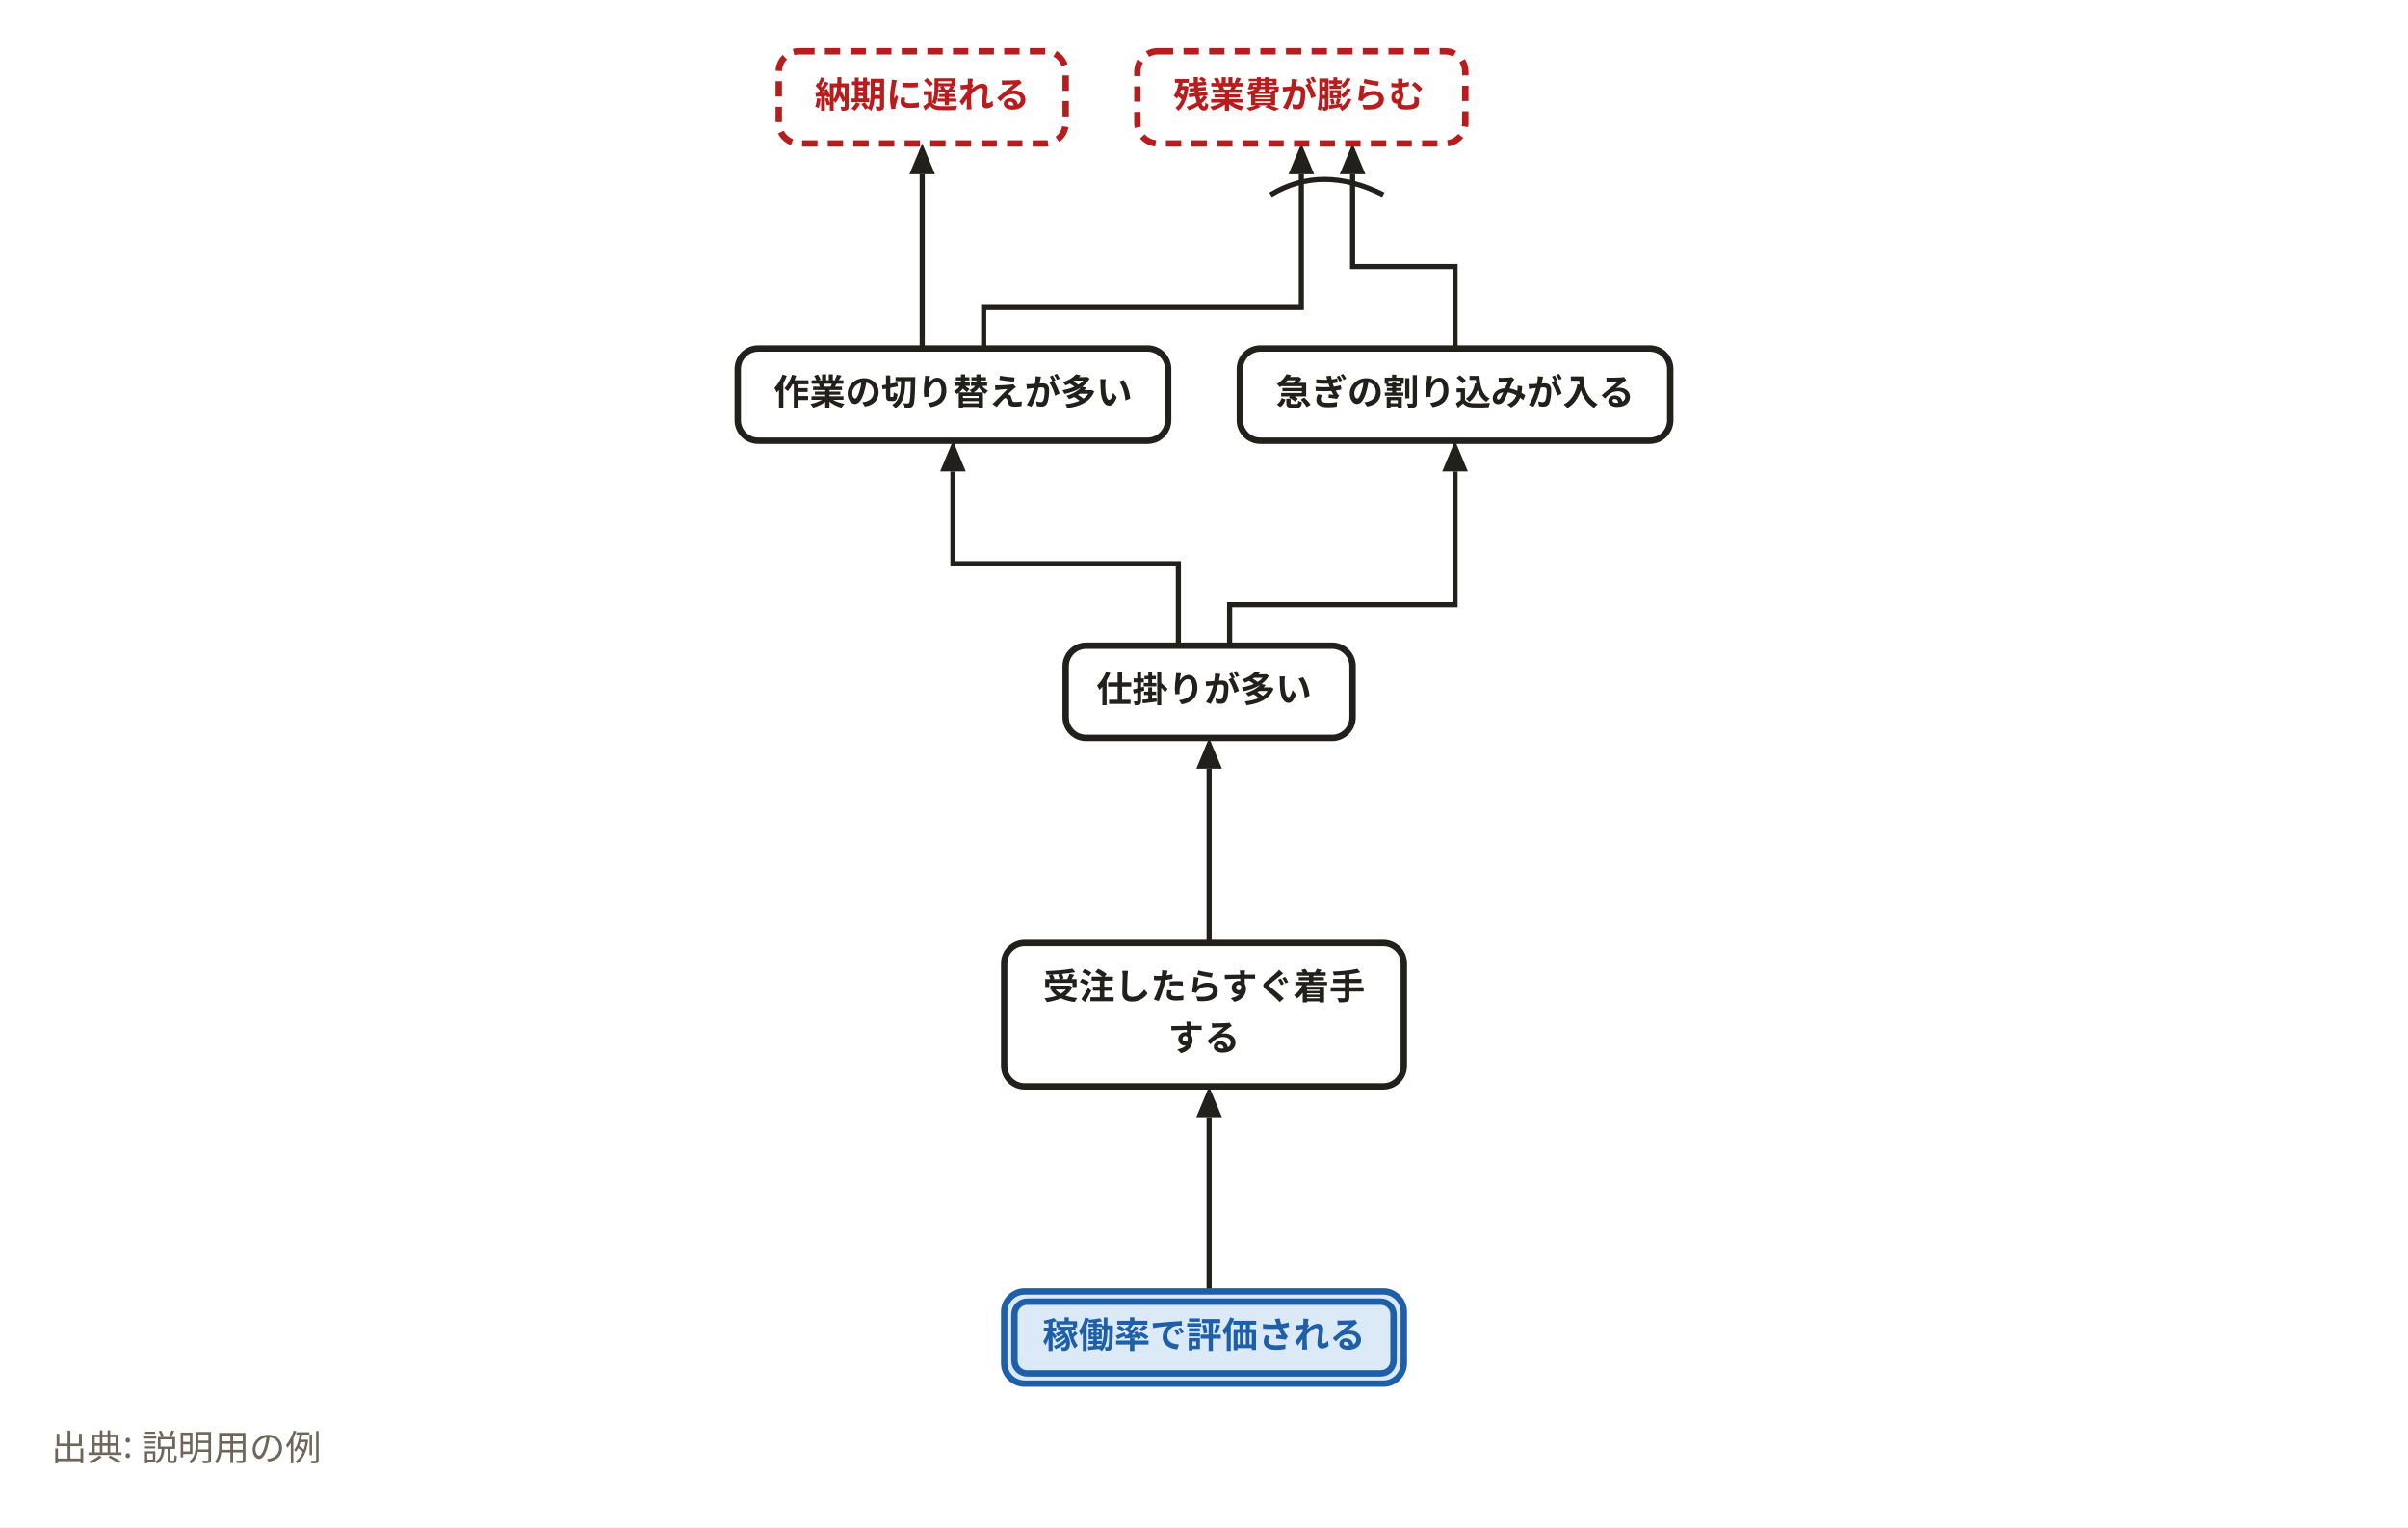
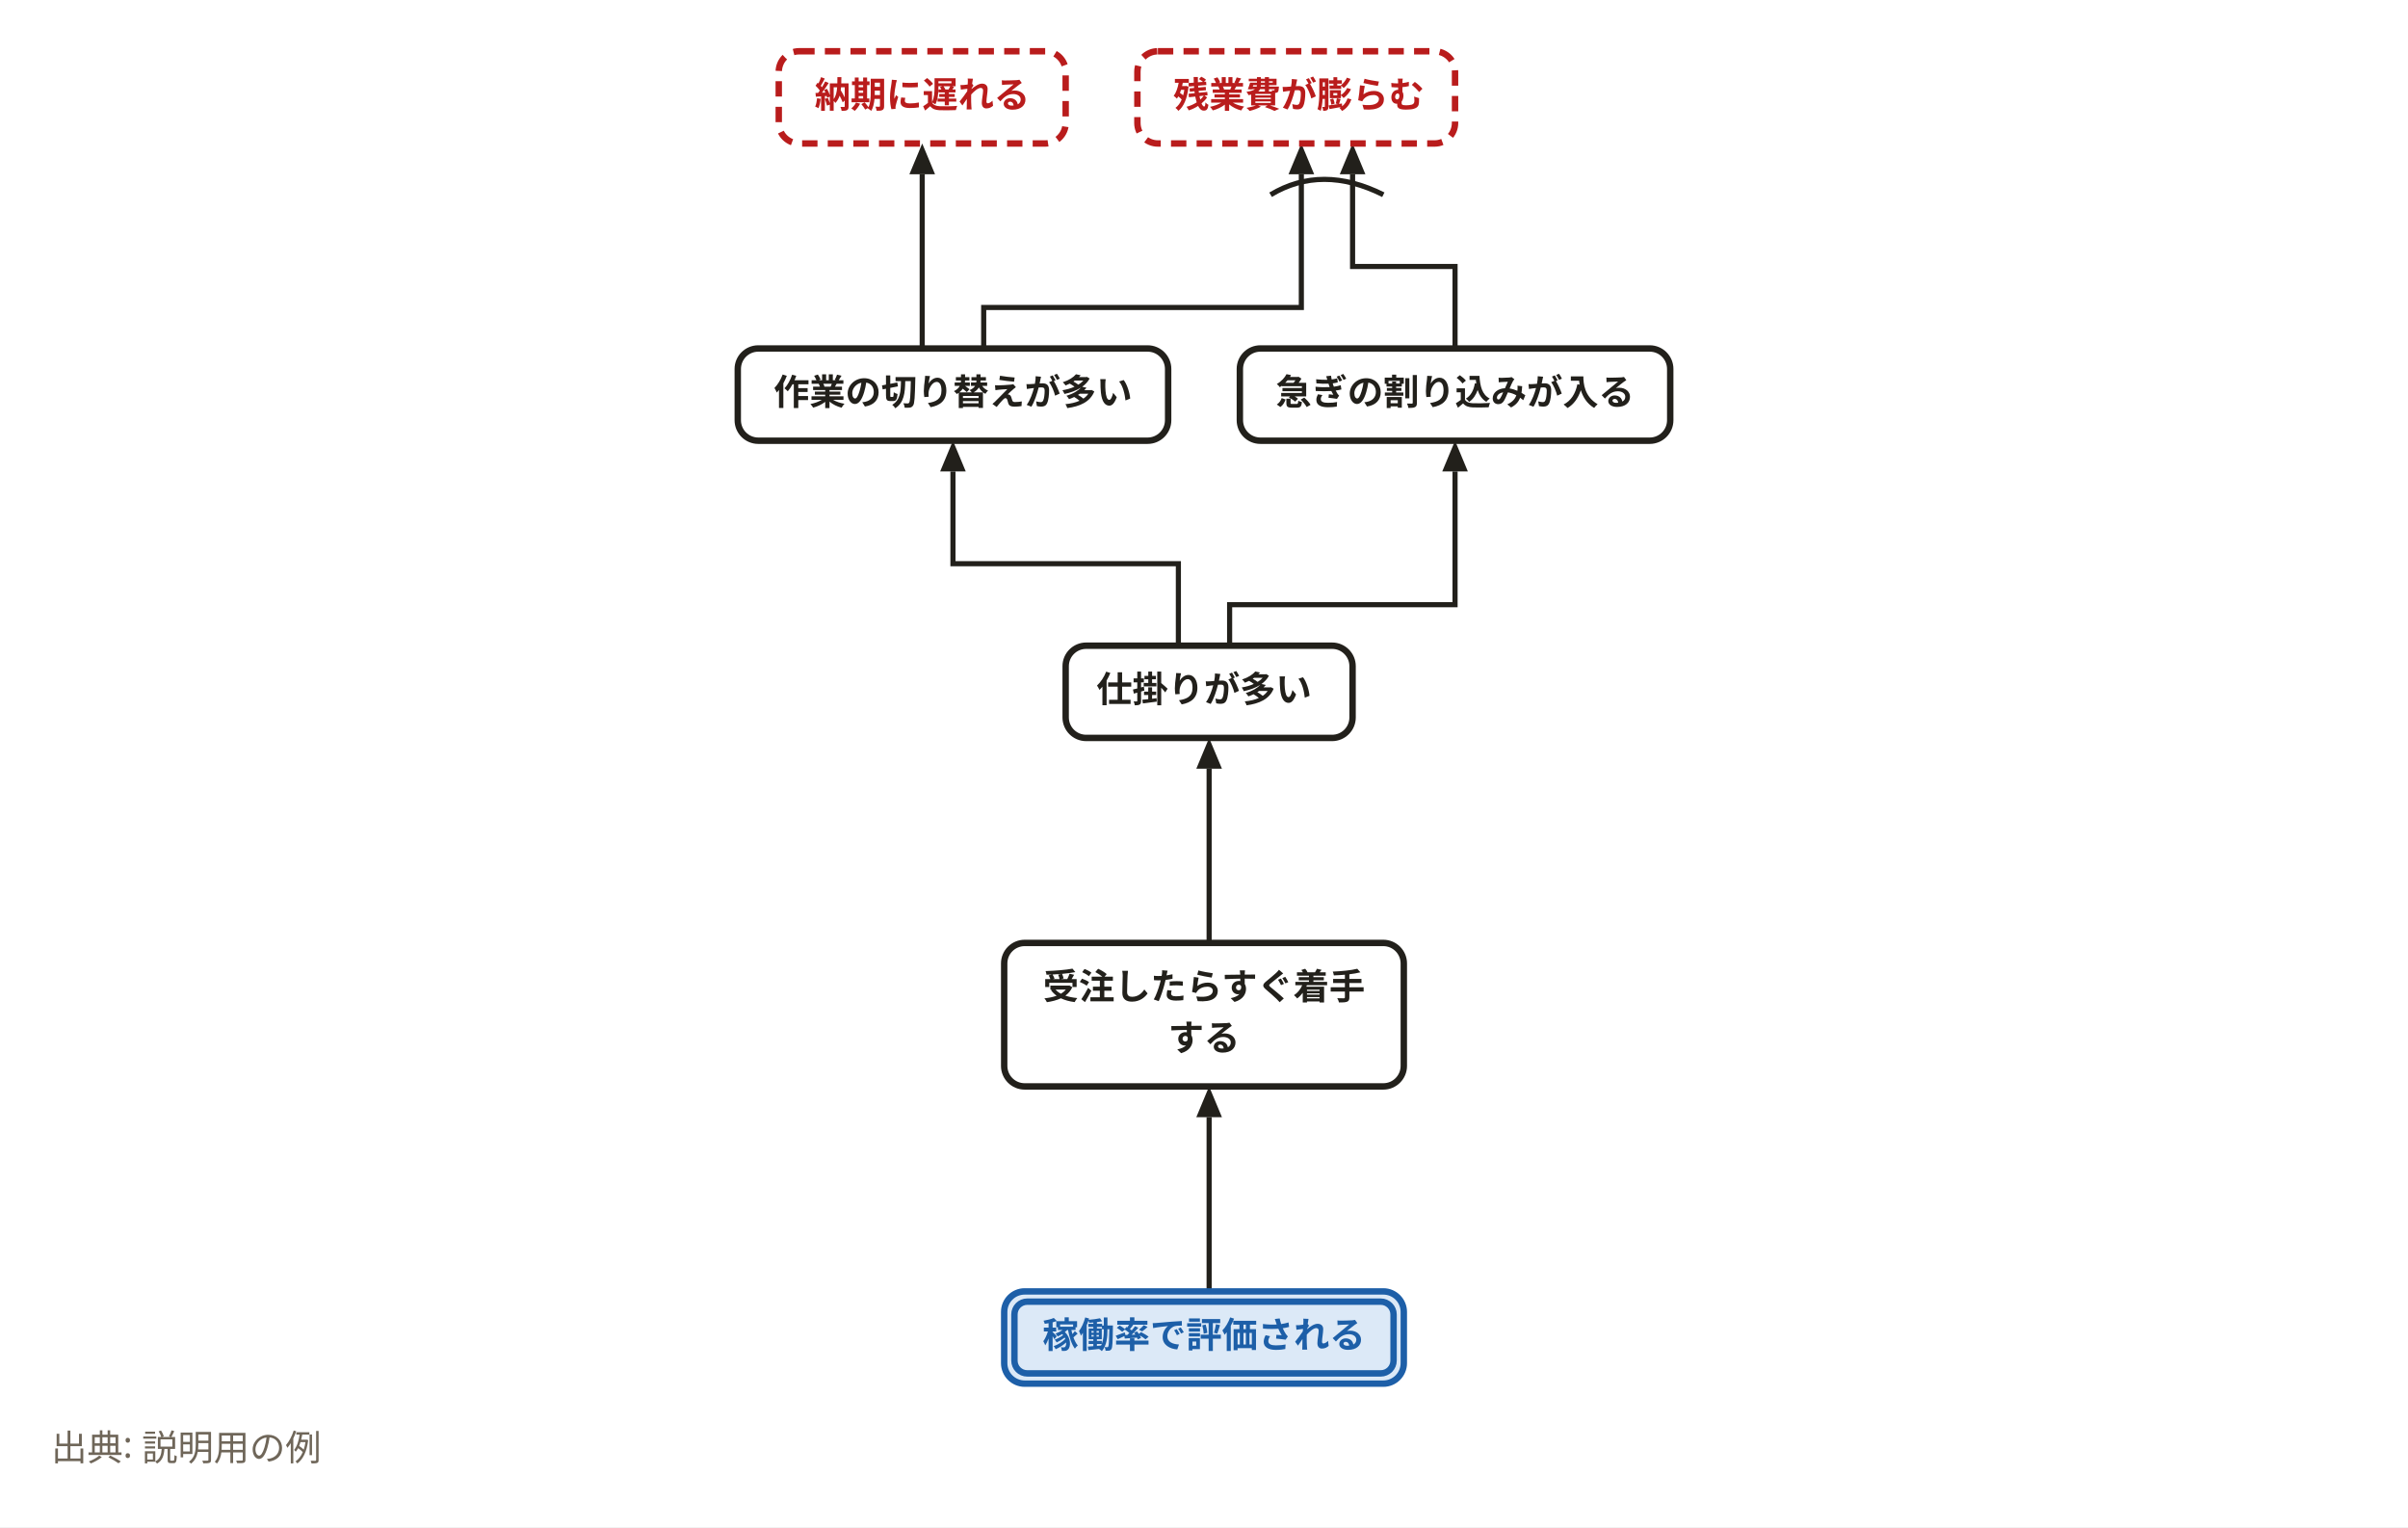
<svg xmlns="http://www.w3.org/2000/svg" width="940" height="596" viewBox="0 0 940 596" role="img" aria-labelledby="svg-title">
  <style>
    text { font-family: 'Hiragino Sans','Hiragino Kaku Gothic ProN','Yu Gothic','YuGothic',Meiryo,'Noto Sans JP',sans-serif; }
    .emoji { font-family: 'Noto Color Emoji','Segoe UI Emoji',sans-serif; }
  </style>
  <rect x="0" y="0" width="940" height="596" fill="#ffffff" />
  <path d="M472,504 L472,436" fill="none" stroke="#22201b" stroke-width="2" />
  <path d="M472,424 L477,436 L467,436 z" fill="#22201b" />
  <path d="M472,368 L472,300" fill="none" stroke="#22201b" stroke-width="2" />
  <path d="M472,288 L477,300 L467,300 z" fill="#22201b" />
  <path d="M460,252 L460,220 L372,220 L372,184" fill="none" stroke="#22201b" stroke-width="2" />
  <path d="M372,172 L377,184 L367,184 z" fill="#22201b" />
  <path d="M480,252 L480,236 L568,236 L568,184" fill="none" stroke="#22201b" stroke-width="2" />
  <path d="M568,172 L573,184 L563,184 z" fill="#22201b" />
  <path d="M360,136 L360,92 L360,92 L360,68" fill="none" stroke="#22201b" stroke-width="2" />
  <path d="M360,56 L365,68 L355,68 z" fill="#22201b" />
  <path d="M384,136 L384,120 L508,120 L508,68" fill="none" stroke="#22201b" stroke-width="2" />
  <path d="M508,56 L513,68 L503,68 z" fill="#22201b" />
  <path d="M568,136 L568,104 L528,104 L528,68" fill="none" stroke="#22201b" stroke-width="2" />
  <path d="M528,56 L533,68 L523,68 z" fill="#22201b" />
  <path d="M496,76 Q516,64 540,76" fill="none" stroke="#22201b" stroke-width="2" />
  <rect x="304" y="20" width="112" height="36" rx="8" fill="#ffffff" stroke="#b91c1c" stroke-width="2.5" stroke-dasharray="6,4" />
-   <rect x="444" y="20" width="128" height="36" rx="8" fill="#ffffff" stroke="#b91c1c" stroke-width="2.5" stroke-dasharray="6,4" />
+   <rect x="444" y="20" width="124" height="36" rx="8" fill="#ffffff" stroke="#b91c1c" stroke-width="2.5" stroke-dasharray="6,4" />
  <rect x="288" y="136" width="168" height="36" rx="8" fill="#ffffff" stroke="#22201b" stroke-width="2.5" />
  <rect x="484" y="136" width="168" height="36" rx="8" fill="#ffffff" stroke="#22201b" stroke-width="2.5" />
  <rect x="416" y="252" width="112" height="36" rx="8" fill="#ffffff" stroke="#22201b" stroke-width="2.5" />
  <rect x="392" y="368" width="156" height="56" rx="8" fill="#ffffff" stroke="#22201b" stroke-width="2.5" />
  <rect x="392" y="504" width="156" height="36" rx="8" fill="#dce9f7" stroke="#1d5fa8" stroke-width="2.5" />
  <rect x="396" y="508" width="148" height="28" rx="5" fill="#dce9f7" stroke="#1d5fa8" stroke-width="2.5" />
  <text x="360" y="42" text-anchor="middle" font-size="14" font-weight="700" fill="#b91c1c">納期に遅れる</text>
  <text x="507" y="42" text-anchor="middle" font-size="14" font-weight="700" fill="#b91c1c">残業費が膨らむ</text>
  <text x="372" y="158" text-anchor="middle" font-size="14" font-weight="700" fill="#22201b">作業の切り替えが多い</text>
  <text x="568" y="158" text-anchor="middle" font-size="14" font-weight="700" fill="#22201b">急ぎの割り込みが入る</text>
  <text x="470" y="274" text-anchor="middle" font-size="14" font-weight="700" fill="#22201b">仕掛りが多い</text>
  <text x="470" y="390" text-anchor="middle" font-size="14" font-weight="700" fill="#22201b">受注したらすぐ着手</text>
  <text x="470" y="410" text-anchor="middle" font-size="14" font-weight="700" fill="#22201b">する</text>
  <text x="470" y="526" text-anchor="middle" font-size="14" font-weight="700" fill="#1d5fa8">稼働率で評価される</text>
  <text x="20" y="570" font-size="14" font-weight="400" fill="#6f6659">出典: 説明用の例</text>
</svg>
